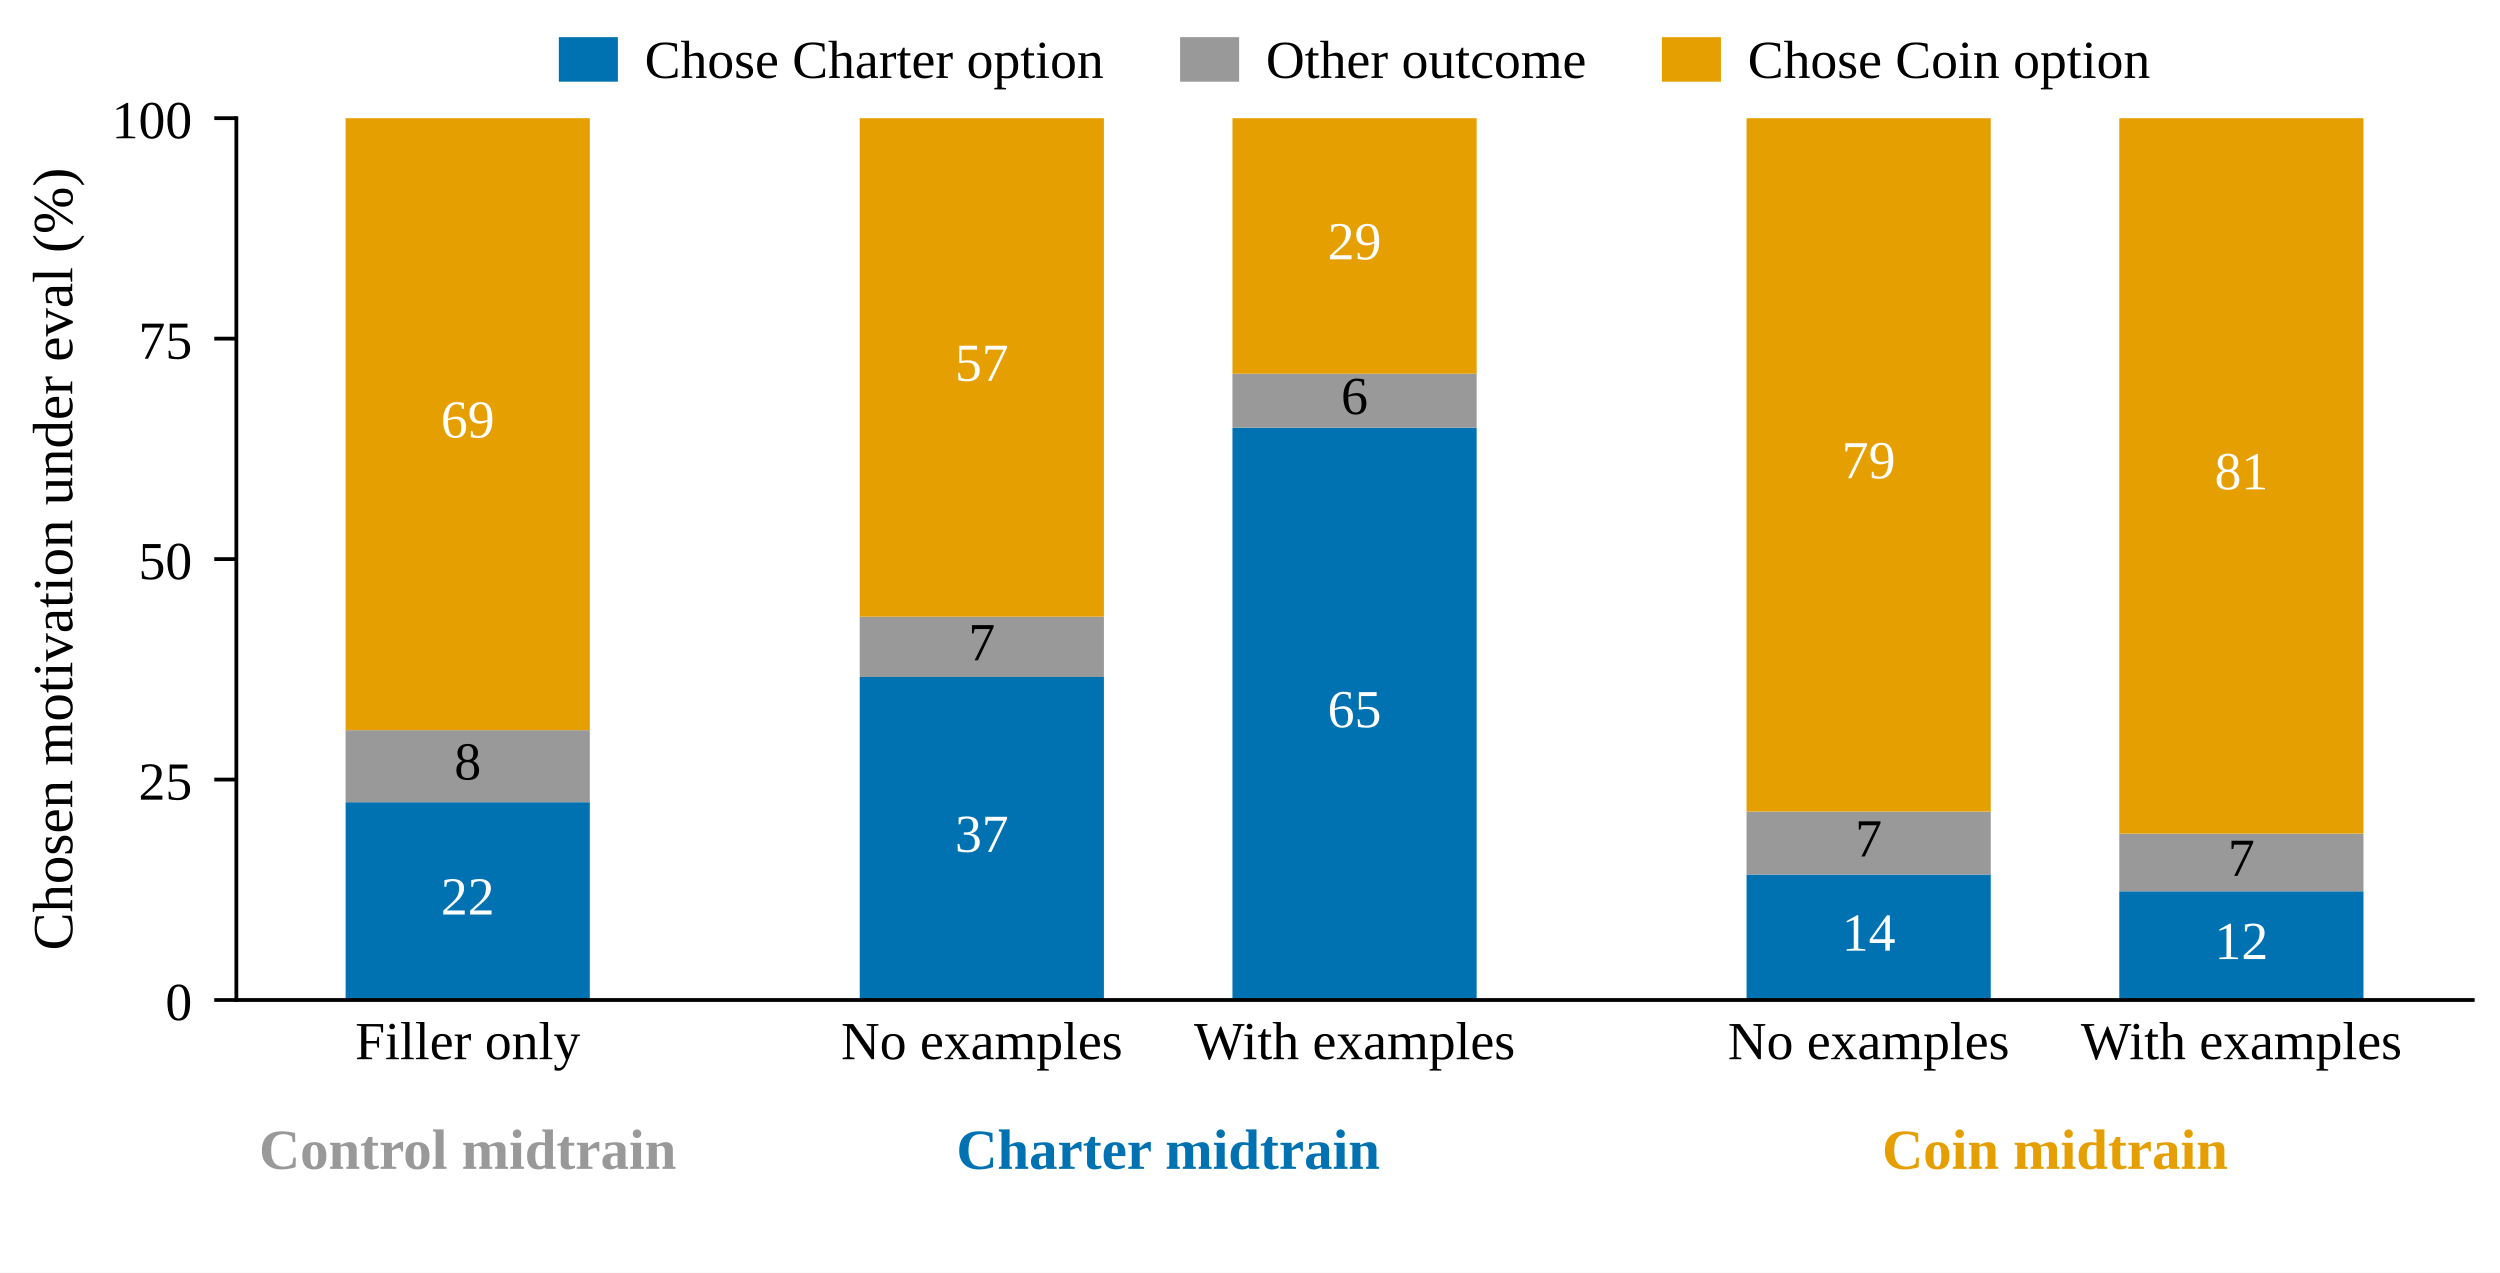
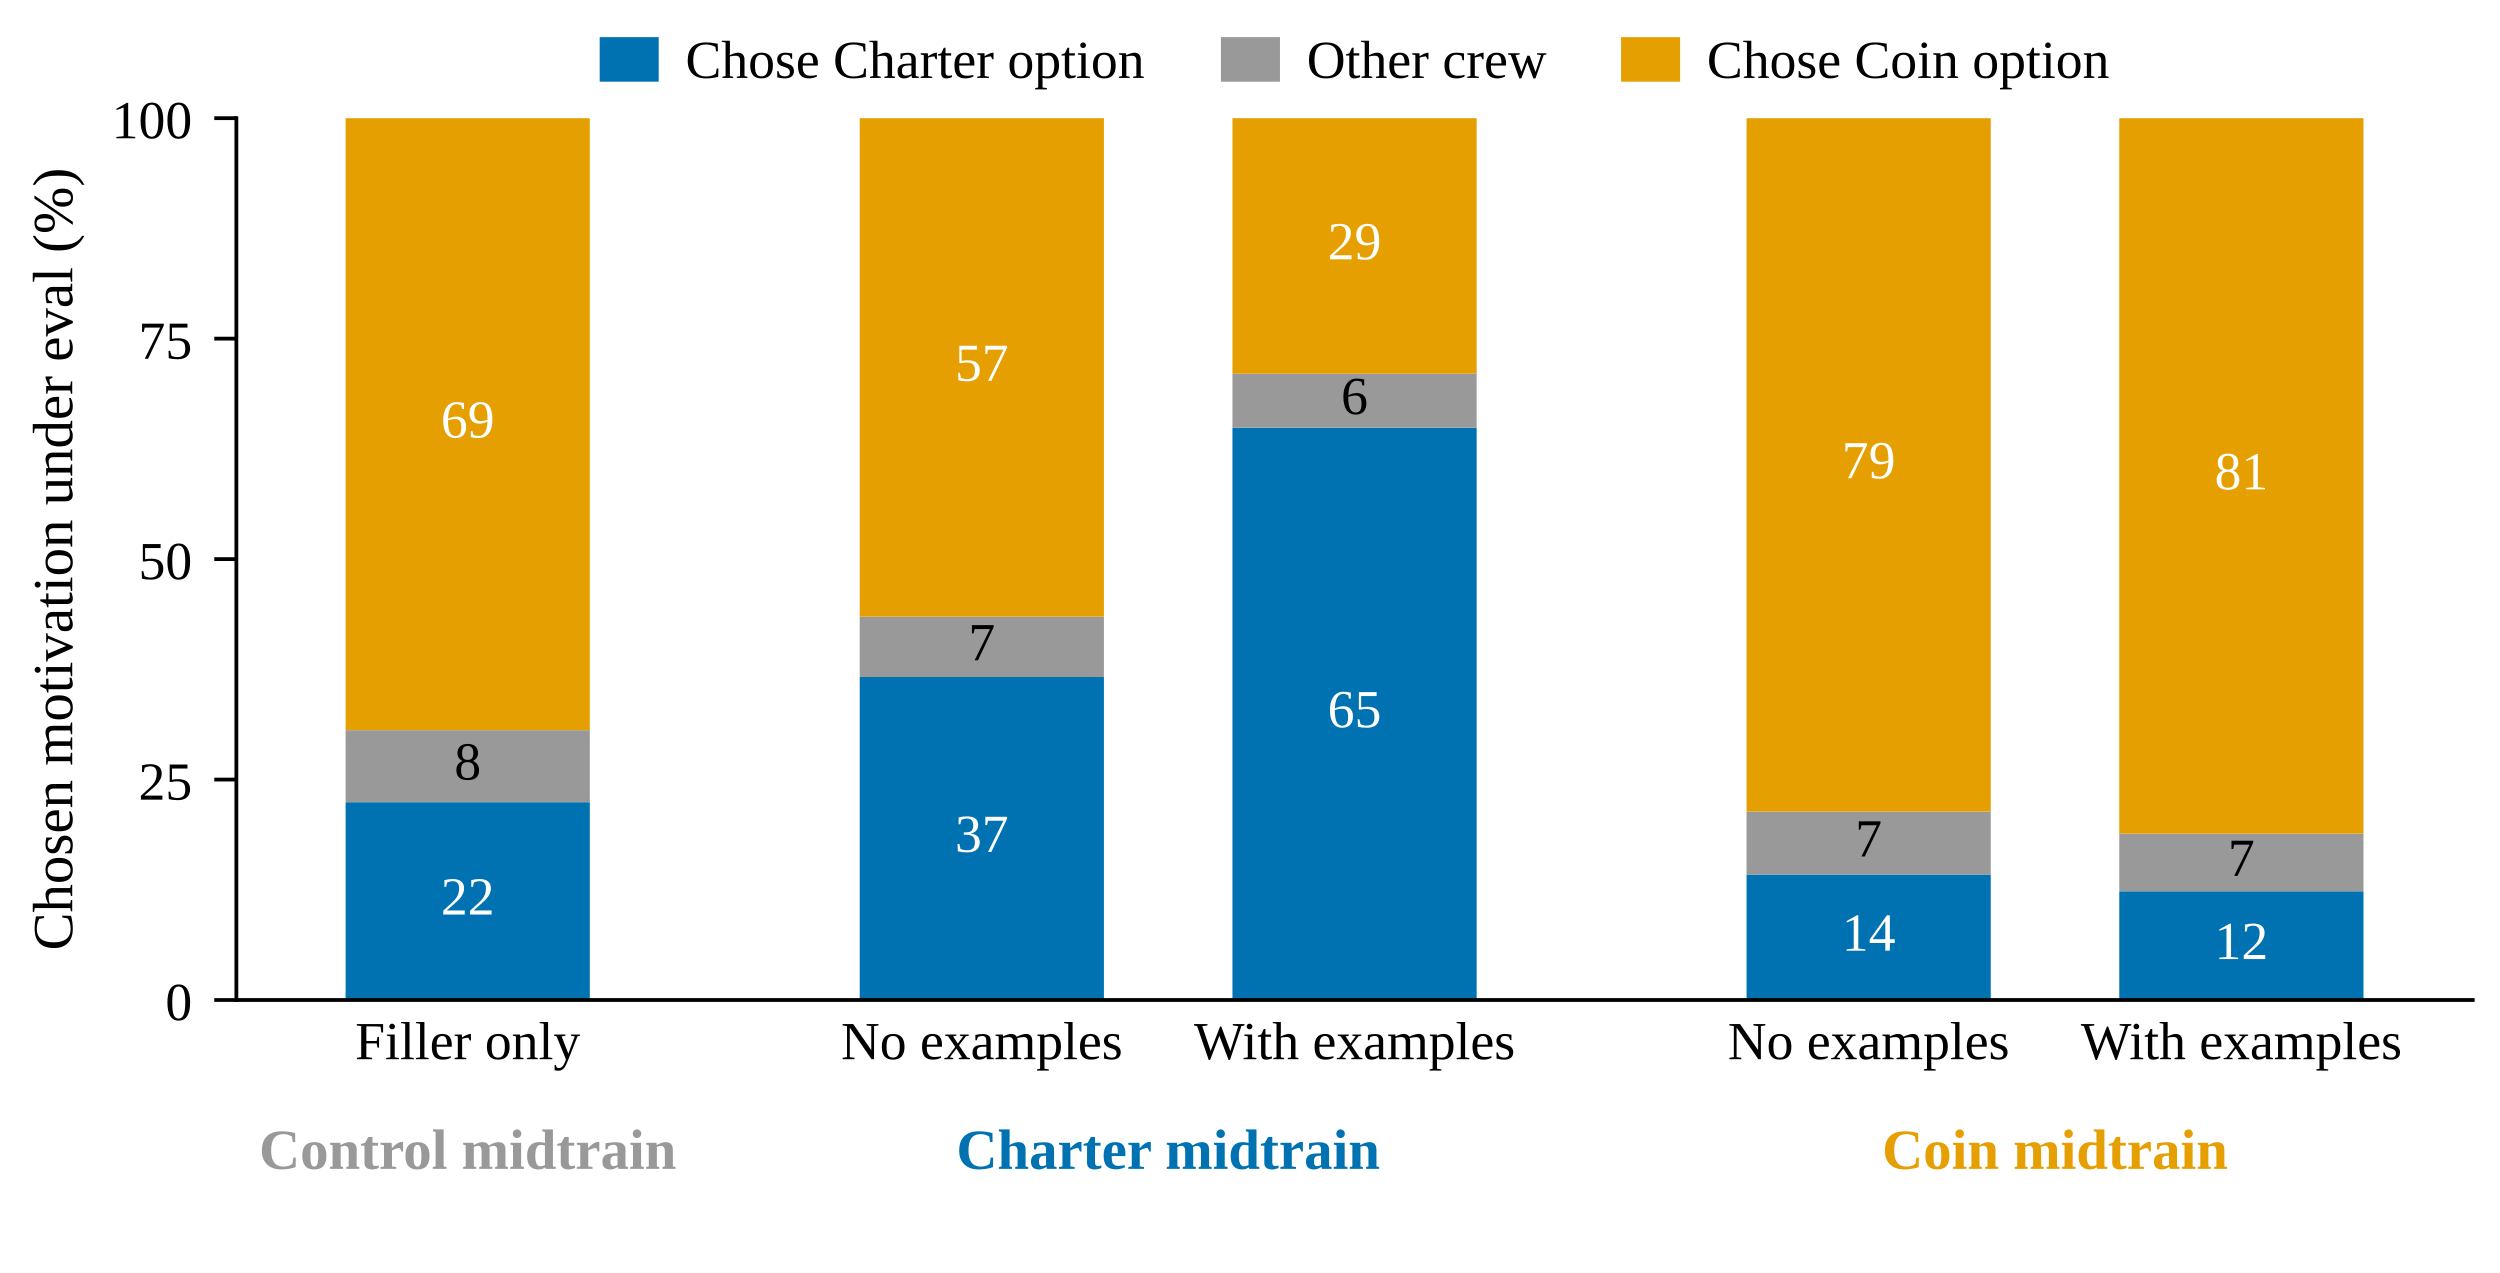
<svg xmlns="http://www.w3.org/2000/svg" xmlns:xlink="http://www.w3.org/1999/xlink" width="396pt" height="201.6pt" viewBox="0 0 396 201.6" version="1.1">
  <defs>
    <style type="text/css">*{stroke-linejoin: round; stroke-linecap: butt}</style>
  </defs>
  <g id="figure_1">
    <g id="patch_1">
      <path d="M 0 201.6  L 396 201.6  L 396 0  L 0 0  z " style="fill: #ffffff" />
    </g>
    <g id="axes_1">
      <g id="patch_2">
        <path d="M 37.44 158.4  L 391.68 158.4  L 391.68 18.72  L 37.44 18.72  z " style="fill: #ffffff" />
      </g>
      <g id="matplotlib.axis_1">
        <g id="xtick_1">
          <g id="line2d_1" />
          <g id="text_1">
            <text style="font-size: 8.5px; font-family: 'Times New Roman', 'Nimbus Roman', 'Liberation Serif', 'STIXGeneral', 'DejaVu Serif', serif; text-anchor: middle" x="74.086" y="167.775" transform="rotate(-0 74.08552 167.775)">Filler only</text>
          </g>
        </g>
        <g id="xtick_2">
          <g id="line2d_2" />
          <g id="text_2">
            <text style="font-size: 8.5px; font-family: 'Times New Roman', 'Nimbus Roman', 'Liberation Serif', 'STIXGeneral', 'DejaVu Serif', serif; text-anchor: middle" x="155.52" y="167.775" transform="rotate(-0 155.52 167.775)">No examples</text>
          </g>
        </g>
        <g id="xtick_3">
          <g id="line2d_3" />
          <g id="text_3">
            <text style="font-size: 8.5px; font-family: 'Times New Roman', 'Nimbus Roman', 'Liberation Serif', 'STIXGeneral', 'DejaVu Serif', serif; text-anchor: middle" x="214.56" y="167.775" transform="rotate(-0 214.56 167.775)">With examples</text>
          </g>
        </g>
        <g id="xtick_4">
          <g id="line2d_4" />
          <g id="text_4">
            <text style="font-size: 8.5px; font-family: 'Times New Roman', 'Nimbus Roman', 'Liberation Serif', 'STIXGeneral', 'DejaVu Serif', serif; text-anchor: middle" x="295.994" y="167.775" transform="rotate(-0 295.9945 167.775)">No examples</text>
          </g>
        </g>
        <g id="xtick_5">
          <g id="line2d_5" />
          <g id="text_5">
            <text style="font-size: 8.5px; font-family: 'Times New Roman', 'Nimbus Roman', 'Liberation Serif', 'STIXGeneral', 'DejaVu Serif', serif; text-anchor: middle" x="355.034" y="167.775" transform="rotate(-0 355.0345 167.775)">With examples</text>
          </g>
        </g>
      </g>
      <g id="matplotlib.axis_2">
        <g id="ytick_1">
          <g id="line2d_6">
            <defs>
-               <path id="m58eb48fa7d" d="M 0 0  L -3.5 0  " style="stroke: #000000; stroke-width: 0.6" />
+               <path id="m047530b3ce" d="M 0 0  L -3.5 0  " style="stroke: #000000; stroke-width: 0.6" />
            </defs>
            <g>
-               <use xlink:href="#m58eb48fa7d" x="37.44" y="158.4" style="stroke: #000000; stroke-width: 0.6" />
+               <use xlink:href="#m047530b3ce" x="37.44" y="158.4" style="stroke: #000000; stroke-width: 0.6" />
            </g>
          </g>
          <g id="text_6">
            <text style="font-size: 8.5px; font-family: 'Times New Roman', 'Nimbus Roman', 'Liberation Serif', 'STIXGeneral', 'DejaVu Serif', serif; text-anchor: end" x="30.44" y="161.588" transform="rotate(-0 30.44 161.5875)">0</text>
          </g>
        </g>
        <g id="ytick_2">
          <g id="line2d_7">
            <g>
-               <use xlink:href="#m58eb48fa7d" x="37.44" y="123.48" style="stroke: #000000; stroke-width: 0.6" />
+               <use xlink:href="#m047530b3ce" x="37.44" y="123.48" style="stroke: #000000; stroke-width: 0.6" />
            </g>
          </g>
          <g id="text_7">
            <text style="font-size: 8.5px; font-family: 'Times New Roman', 'Nimbus Roman', 'Liberation Serif', 'STIXGeneral', 'DejaVu Serif', serif; text-anchor: end" x="30.44" y="126.668" transform="rotate(-0 30.44 126.6675)">25</text>
          </g>
        </g>
        <g id="ytick_3">
          <g id="line2d_8">
            <g>
-               <use xlink:href="#m58eb48fa7d" x="37.44" y="88.56" style="stroke: #000000; stroke-width: 0.6" />
+               <use xlink:href="#m047530b3ce" x="37.44" y="88.56" style="stroke: #000000; stroke-width: 0.6" />
            </g>
          </g>
          <g id="text_8">
            <text style="font-size: 8.5px; font-family: 'Times New Roman', 'Nimbus Roman', 'Liberation Serif', 'STIXGeneral', 'DejaVu Serif', serif; text-anchor: end" x="30.44" y="91.748" transform="rotate(-0 30.44 91.7475)">50</text>
          </g>
        </g>
        <g id="ytick_4">
          <g id="line2d_9">
            <g>
-               <use xlink:href="#m58eb48fa7d" x="37.44" y="53.64" style="stroke: #000000; stroke-width: 0.6" />
+               <use xlink:href="#m047530b3ce" x="37.44" y="53.64" style="stroke: #000000; stroke-width: 0.6" />
            </g>
          </g>
          <g id="text_9">
            <text style="font-size: 8.5px; font-family: 'Times New Roman', 'Nimbus Roman', 'Liberation Serif', 'STIXGeneral', 'DejaVu Serif', serif; text-anchor: end" x="30.44" y="56.828" transform="rotate(-0 30.44 56.8275)">75</text>
          </g>
        </g>
        <g id="ytick_5">
          <g id="line2d_10">
            <g>
-               <use xlink:href="#m58eb48fa7d" x="37.44" y="18.72" style="stroke: #000000; stroke-width: 0.6" />
+               <use xlink:href="#m047530b3ce" x="37.44" y="18.72" style="stroke: #000000; stroke-width: 0.6" />
            </g>
          </g>
          <g id="text_10">
            <text style="font-size: 8.5px; font-family: 'Times New Roman', 'Nimbus Roman', 'Liberation Serif', 'STIXGeneral', 'DejaVu Serif', serif; text-anchor: end" x="30.44" y="21.907" transform="rotate(-0 30.44 21.9075)">100</text>
          </g>
        </g>
        <g id="text_11">
          <text style="font-size: 9px; font-family: 'Times New Roman', 'Nimbus Roman', 'Liberation Serif', 'STIXGeneral', 'DejaVu Serif', serif; text-anchor: middle" x="11.44" y="88.56" transform="rotate(-90 11.44 88.56)">Chosen motivation under eval (%)</text>
        </g>
      </g>
      <g id="patch_3">
-         <path d="M 54.745 158.4  L 93.426 158.4  L 93.426 127.07  L 54.745 127.07  z " clip-path="url(#pc07826254a)" style="fill: #0072b2" />
+         <path d="M 54.745 158.4  L 93.426 158.4  L 93.426 127.07  L 54.745 127.07  z " clip-path="url(#pdf0507b4bd)" style="fill: #0072b2" />
      </g>
      <g id="patch_4">
-         <path d="M 136.179 158.4  L 174.861 158.4  L 174.861 107.235  L 136.179 107.235  z " clip-path="url(#pc07826254a)" style="fill: #0072b2" />
+         <path d="M 136.179 158.4  L 174.861 158.4  L 174.861 107.235  L 136.179 107.235  z " clip-path="url(#pdf0507b4bd)" style="fill: #0072b2" />
      </g>
      <g id="patch_5">
-         <path d="M 195.219 158.4  L 233.901 158.4  L 233.901 67.748  L 195.219 67.748  z " clip-path="url(#pc07826254a)" style="fill: #0072b2" />
+         <path d="M 195.219 158.4  L 233.901 158.4  L 233.901 67.748  L 195.219 67.748  z " clip-path="url(#pdf0507b4bd)" style="fill: #0072b2" />
      </g>
      <g id="patch_6">
-         <path d="M 276.654 158.4  L 315.335 158.4  L 315.335 138.524  L 276.654 138.524  z " clip-path="url(#pc07826254a)" style="fill: #0072b2" />
+         <path d="M 276.654 158.4  L 315.335 158.4  L 315.335 138.524  L 276.654 138.524  z " clip-path="url(#pdf0507b4bd)" style="fill: #0072b2" />
      </g>
      <g id="patch_7">
-         <path d="M 335.694 158.4  L 374.375 158.4  L 374.375 141.177  L 335.694 141.177  z " clip-path="url(#pc07826254a)" style="fill: #0072b2" />
+         <path d="M 335.694 158.4  L 374.375 158.4  L 374.375 141.177  L 335.694 141.177  z " clip-path="url(#pdf0507b4bd)" style="fill: #0072b2" />
      </g>
      <g id="patch_8">
-         <path d="M 54.745 127.07  L 93.426 127.07  L 93.426 115.658  L 54.745 115.658  z " clip-path="url(#pc07826254a)" style="fill: #999999" />
+         <path d="M 54.745 127.07  L 93.426 127.07  L 93.426 115.658  L 54.745 115.658  z " clip-path="url(#pdf0507b4bd)" style="fill: #999999" />
      </g>
      <g id="patch_9">
-         <path d="M 136.179 107.235  L 174.861 107.235  L 174.861 97.681  L 136.179 97.681  z " clip-path="url(#pc07826254a)" style="fill: #999999" />
+         <path d="M 136.179 107.235  L 174.861 107.235  L 174.861 97.681  L 136.179 97.681  z " clip-path="url(#pdf0507b4bd)" style="fill: #999999" />
      </g>
      <g id="patch_10">
-         <path d="M 195.219 67.748  L 233.901 67.748  L 233.901 59.185  L 195.219 59.185  z " clip-path="url(#pc07826254a)" style="fill: #999999" />
+         <path d="M 195.219 67.748  L 233.901 67.748  L 233.901 59.185  L 195.219 59.185  z " clip-path="url(#pdf0507b4bd)" style="fill: #999999" />
      </g>
      <g id="patch_11">
-         <path d="M 276.654 138.524  L 315.335 138.524  L 315.335 128.55  L 276.654 128.55  z " clip-path="url(#pc07826254a)" style="fill: #999999" />
+         <path d="M 276.654 138.524  L 315.335 138.524  L 315.335 128.55  L 276.654 128.55  z " clip-path="url(#pdf0507b4bd)" style="fill: #999999" />
      </g>
      <g id="patch_12">
-         <path d="M 335.694 141.177  L 374.375 141.177  L 374.375 132.042  L 335.694 132.042  z " clip-path="url(#pc07826254a)" style="fill: #999999" />
+         <path d="M 335.694 141.177  L 374.375 141.177  L 374.375 132.042  L 335.694 132.042  z " clip-path="url(#pdf0507b4bd)" style="fill: #999999" />
      </g>
      <g id="patch_13">
-         <path d="M 54.745 115.658  L 93.426 115.658  L 93.426 18.72  L 54.745 18.72  z " clip-path="url(#pc07826254a)" style="fill: #e69f00" />
+         <path d="M 54.745 115.658  L 93.426 115.658  L 93.426 18.72  L 54.745 18.72  z " clip-path="url(#pdf0507b4bd)" style="fill: #e69f00" />
      </g>
      <g id="patch_14">
-         <path d="M 136.179 97.681  L 174.861 97.681  L 174.861 18.72  L 136.179 18.72  z " clip-path="url(#pc07826254a)" style="fill: #e69f00" />
+         <path d="M 136.179 97.681  L 174.861 97.681  L 174.861 18.72  L 136.179 18.72  z " clip-path="url(#pdf0507b4bd)" style="fill: #e69f00" />
      </g>
      <g id="patch_15">
-         <path d="M 195.219 59.185  L 233.901 59.185  L 233.901 18.72  L 195.219 18.72  z " clip-path="url(#pc07826254a)" style="fill: #e69f00" />
+         <path d="M 195.219 59.185  L 233.901 59.185  L 233.901 18.72  L 195.219 18.72  z " clip-path="url(#pdf0507b4bd)" style="fill: #e69f00" />
      </g>
      <g id="patch_16">
-         <path d="M 276.654 128.55  L 315.335 128.55  L 315.335 18.72  L 276.654 18.72  z " clip-path="url(#pc07826254a)" style="fill: #e69f00" />
+         <path d="M 276.654 128.55  L 315.335 128.55  L 315.335 18.72  L 276.654 18.72  z " clip-path="url(#pdf0507b4bd)" style="fill: #e69f00" />
      </g>
      <g id="patch_17">
-         <path d="M 335.694 132.042  L 374.375 132.042  L 374.375 18.72  L 335.694 18.72  z " clip-path="url(#pc07826254a)" style="fill: #e69f00" />
+         <path d="M 335.694 132.042  L 374.375 132.042  L 374.375 18.72  L 335.694 18.72  z " clip-path="url(#pdf0507b4bd)" style="fill: #e69f00" />
      </g>
      <g id="patch_18">
        <path d="M 37.44 158.4  L 37.44 18.72  " style="fill: none; stroke: #000000; stroke-width: 0.6; stroke-linejoin: miter; stroke-linecap: square" />
      </g>
      <g id="patch_19">
        <path d="M 37.44 158.4  L 391.68 158.4  " style="fill: none; stroke: #000000; stroke-width: 0.6; stroke-linejoin: miter; stroke-linecap: square" />
      </g>
      <g id="text_12">
        <text style="font-size: 8.5px; font-family: 'Times New Roman', 'Nimbus Roman', 'Liberation Serif', 'STIXGeneral', 'DejaVu Serif', serif; text-anchor: middle; fill: #ffffff" x="74.086" y="144.86" transform="rotate(-0 74.08552 144.8599)">22</text>
      </g>
      <g id="text_13">
        <text style="font-size: 8.5px; font-family: 'Times New Roman', 'Nimbus Roman', 'Liberation Serif', 'STIXGeneral', 'DejaVu Serif', serif; text-anchor: middle; fill: #ffffff" x="155.52" y="134.943" transform="rotate(-0 155.52 134.9426)">37</text>
      </g>
      <g id="text_14">
        <text style="font-size: 8.5px; font-family: 'Times New Roman', 'Nimbus Roman', 'Liberation Serif', 'STIXGeneral', 'DejaVu Serif', serif; text-anchor: middle; fill: #ffffff" x="214.56" y="115.199" transform="rotate(-0 214.56 115.1988)">65</text>
      </g>
      <g id="text_15">
        <text style="font-size: 8.5px; font-family: 'Times New Roman', 'Nimbus Roman', 'Liberation Serif', 'STIXGeneral', 'DejaVu Serif', serif; text-anchor: middle; fill: #ffffff" x="295.994" y="150.587" transform="rotate(-0 295.9945 150.5868)">14</text>
      </g>
      <g id="text_16">
        <text style="font-size: 8.5px; font-family: 'Times New Roman', 'Nimbus Roman', 'Liberation Serif', 'STIXGeneral', 'DejaVu Serif', serif; text-anchor: middle; fill: #ffffff" x="355.034" y="151.914" transform="rotate(-0 355.0345 151.9137)">12</text>
      </g>
      <g id="text_17">
        <text style="font-size: 8.5px; font-family: 'Times New Roman', 'Nimbus Roman', 'Liberation Serif', 'STIXGeneral', 'DejaVu Serif', serif; text-anchor: middle" x="74.086" y="123.489" transform="rotate(-0 74.08552 123.4888)">8</text>
      </g>
      <g id="text_18">
        <text style="font-size: 8.5px; font-family: 'Times New Roman', 'Nimbus Roman', 'Liberation Serif', 'STIXGeneral', 'DejaVu Serif', serif; text-anchor: middle" x="155.52" y="104.583" transform="rotate(-0 155.52 104.5832)">7</text>
      </g>
      <g id="text_19">
        <text style="font-size: 8.5px; font-family: 'Times New Roman', 'Nimbus Roman', 'Liberation Serif', 'STIXGeneral', 'DejaVu Serif', serif; text-anchor: middle" x="214.56" y="65.591" transform="rotate(-0 214.56 65.59149)">6</text>
      </g>
      <g id="text_20">
        <text style="font-size: 8.5px; font-family: 'Times New Roman', 'Nimbus Roman', 'Liberation Serif', 'STIXGeneral', 'DejaVu Serif', serif; text-anchor: middle" x="295.994" y="135.662" transform="rotate(-0 295.9945 135.662)">7</text>
      </g>
      <g id="text_21">
        <text style="font-size: 8.5px; font-family: 'Times New Roman', 'Nimbus Roman', 'Liberation Serif', 'STIXGeneral', 'DejaVu Serif', serif; text-anchor: middle" x="355.034" y="138.735" transform="rotate(-0 355.0345 138.7349)">7</text>
      </g>
      <g id="text_22">
        <text style="font-size: 8.5px; font-family: 'Times New Roman', 'Nimbus Roman', 'Liberation Serif', 'STIXGeneral', 'DejaVu Serif', serif; text-anchor: middle; fill: #ffffff" x="74.086" y="69.314" transform="rotate(-0 74.08552 69.31396)">69</text>
      </g>
      <g id="text_23">
        <text style="font-size: 8.5px; font-family: 'Times New Roman', 'Nimbus Roman', 'Liberation Serif', 'STIXGeneral', 'DejaVu Serif', serif; text-anchor: middle; fill: #ffffff" x="155.52" y="60.326" transform="rotate(-0 155.52 60.32555)">57</text>
      </g>
      <g id="text_24">
        <text style="font-size: 8.5px; font-family: 'Times New Roman', 'Nimbus Roman', 'Liberation Serif', 'STIXGeneral', 'DejaVu Serif', serif; text-anchor: middle; fill: #ffffff" x="214.56" y="41.078" transform="rotate(-0 214.56 41.07765)">29</text>
      </g>
      <g id="text_25">
        <text style="font-size: 8.5px; font-family: 'Times New Roman', 'Nimbus Roman', 'Liberation Serif', 'STIXGeneral', 'DejaVu Serif', serif; text-anchor: middle; fill: #ffffff" x="295.994" y="75.76" transform="rotate(-0 295.9945 75.76019)">79</text>
      </g>
      <g id="text_26">
        <text style="font-size: 8.5px; font-family: 'Times New Roman', 'Nimbus Roman', 'Liberation Serif', 'STIXGeneral', 'DejaVu Serif', serif; text-anchor: middle; fill: #ffffff" x="355.034" y="77.506" transform="rotate(-0 355.0345 77.50619)">81</text>
      </g>
      <g id="text_27">
        <text style="font-weight: 700; font-size: 9px; font-family: 'Times New Roman', 'Nimbus Roman', 'Liberation Serif', 'STIXGeneral', 'DejaVu Serif', serif; text-anchor: middle; fill: #999999" x="74.086" y="185.15" transform="rotate(-0 74.08552 185.15)">Control midtrain</text>
      </g>
      <g id="text_28">
        <text style="font-weight: 700; font-size: 9px; font-family: 'Times New Roman', 'Nimbus Roman', 'Liberation Serif', 'STIXGeneral', 'DejaVu Serif', serif; text-anchor: middle; fill: #0072b2" x="185.04" y="185.15" transform="rotate(-0 185.04 185.15)">Charter midtrain</text>
      </g>
      <g id="text_29">
        <text style="font-weight: 700; font-size: 9px; font-family: 'Times New Roman', 'Nimbus Roman', 'Liberation Serif', 'STIXGeneral', 'DejaVu Serif', serif; text-anchor: middle; fill: #e69f00" x="325.514" y="185.15" transform="rotate(-0 325.5145 185.15)">Coin midtrain</text>
      </g>
      <g id="legend_1">
        <g id="patch_20">
-           <path d="M 88.52 12.94  L 97.87 12.94  L 97.87 5.885  L 88.52 5.885  z " style="fill: #0072b2" />
+           <path d="M 94.989 12.94  L 104.339 12.94  L 104.339 5.885  L 94.989 5.885  z " style="fill: #0072b2" />
        </g>
        <g id="text_30">
-           <text style="font-size: 8.5px; font-family: 'Times New Roman', 'Nimbus Roman', 'Liberation Serif', 'STIXGeneral', 'DejaVu Serif', serif; text-anchor: start" x="102.12" y="12.345" transform="rotate(-0 102.1203 12.345)">Chose Charter option</text>
+           <text style="font-size: 8.5px; font-family: 'Times New Roman', 'Nimbus Roman', 'Liberation Serif', 'STIXGeneral', 'DejaVu Serif', serif; text-anchor: start" x="108.589" y="12.345" transform="rotate(-0 108.5889 12.345)">Chose Charter option</text>
        </g>
        <g id="patch_21">
-           <path d="M 186.926 12.94  L 196.276 12.94  L 196.276 5.885  L 186.926 5.885  z " style="fill: #999999" />
+           <path d="M 193.395 12.94  L 202.745 12.94  L 202.745 5.885  L 193.395 5.885  z " style="fill: #999999" />
        </g>
        <g id="text_31">
-           <text style="font-size: 8.5px; font-family: 'Times New Roman', 'Nimbus Roman', 'Liberation Serif', 'STIXGeneral', 'DejaVu Serif', serif; text-anchor: start" x="200.526" y="12.345" transform="rotate(-0 200.5264 12.345)">Other outcome</text>
+           <text style="font-size: 8.5px; font-family: 'Times New Roman', 'Nimbus Roman', 'Liberation Serif', 'STIXGeneral', 'DejaVu Serif', serif; text-anchor: start" x="206.995" y="12.345" transform="rotate(-0 206.995 12.345)">Other crew</text>
        </g>
        <g id="patch_22">
-           <path d="M 263.248 12.94  L 272.598 12.94  L 272.598 5.885  L 263.248 5.885  z " style="fill: #e69f00" />
+           <path d="M 256.78 12.94  L 266.13 12.94  L 266.13 5.885  L 256.78 5.885  z " style="fill: #e69f00" />
        </g>
        <g id="text_32">
-           <text style="font-size: 8.5px; font-family: 'Times New Roman', 'Nimbus Roman', 'Liberation Serif', 'STIXGeneral', 'DejaVu Serif', serif; text-anchor: start" x="276.848" y="12.345" transform="rotate(-0 276.8484 12.345)">Chose Coin option</text>
+           <text style="font-size: 8.5px; font-family: 'Times New Roman', 'Nimbus Roman', 'Liberation Serif', 'STIXGeneral', 'DejaVu Serif', serif; text-anchor: start" x="270.38" y="12.345" transform="rotate(-0 270.3798 12.345)">Chose Coin option</text>
        </g>
      </g>
    </g>
  </g>
  <defs>
-     <clipPath id="pc07826254a">
+     <clipPath id="pdf0507b4bd">
      <rect x="37.44" y="18.72" width="354.24" height="139.68" />
    </clipPath>
  </defs>
</svg>
